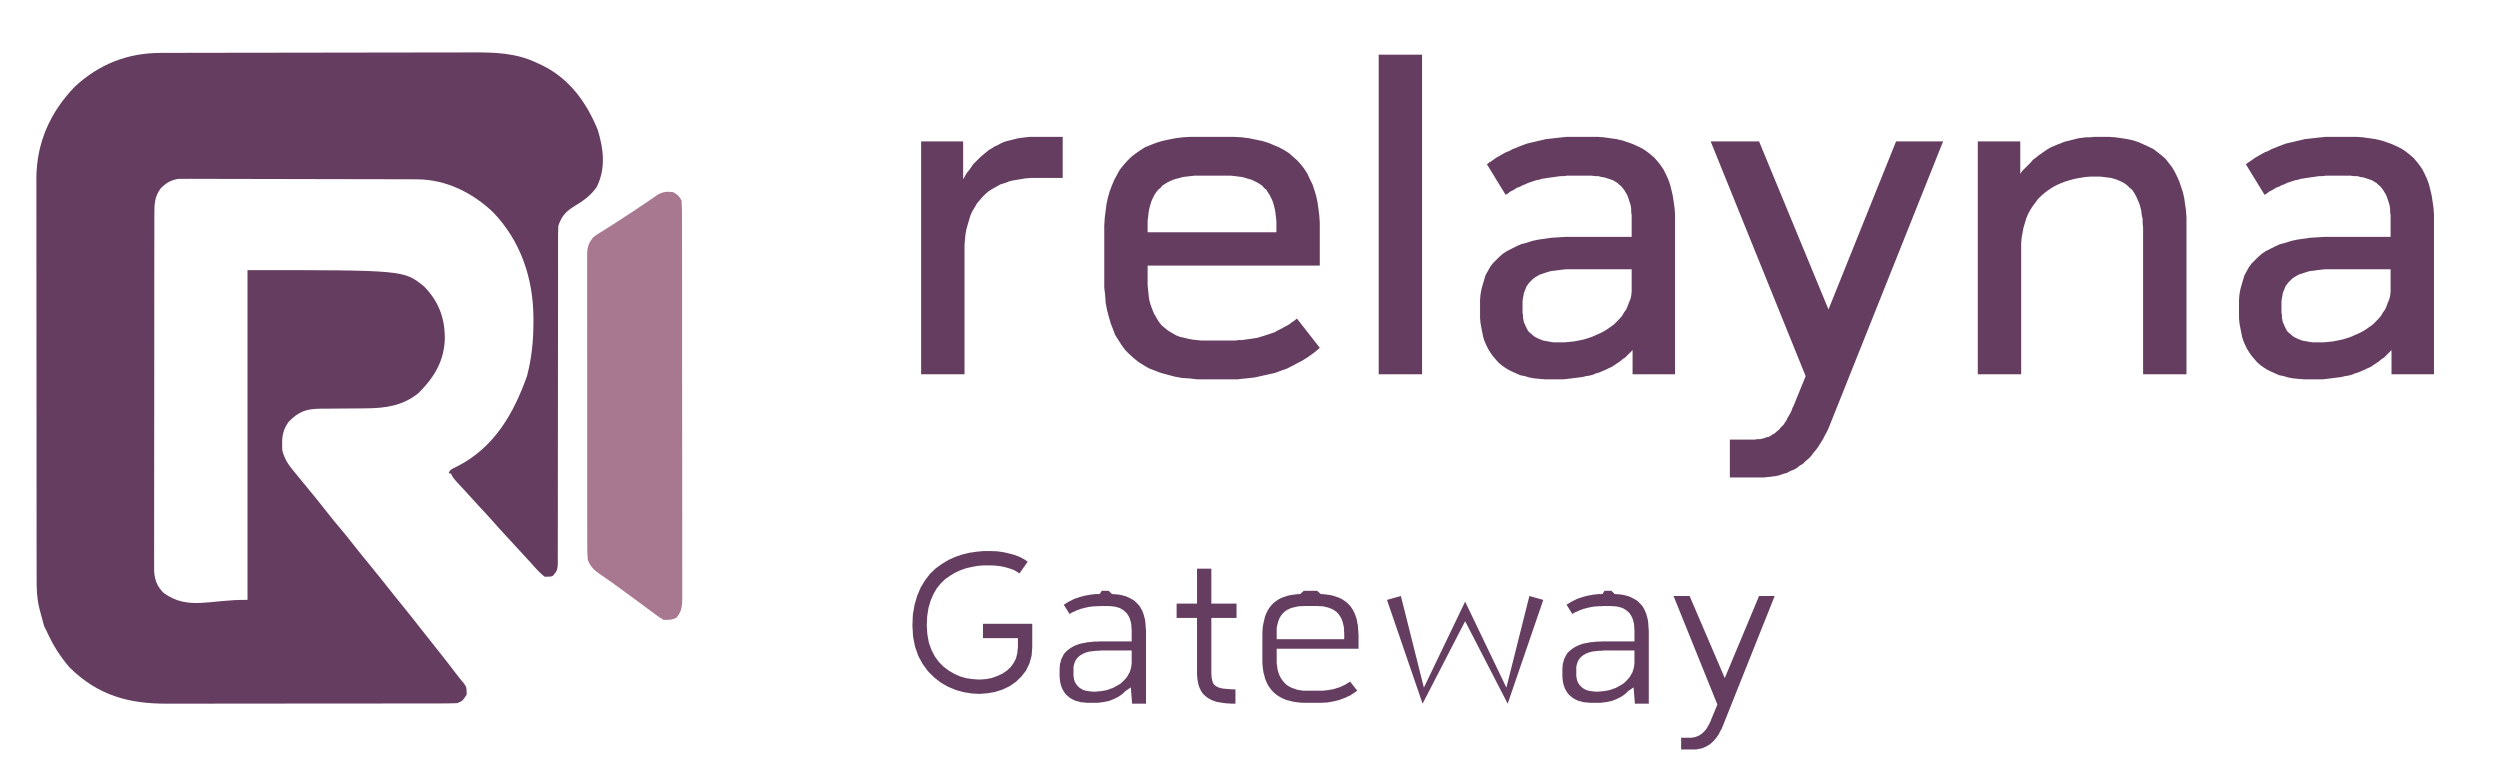
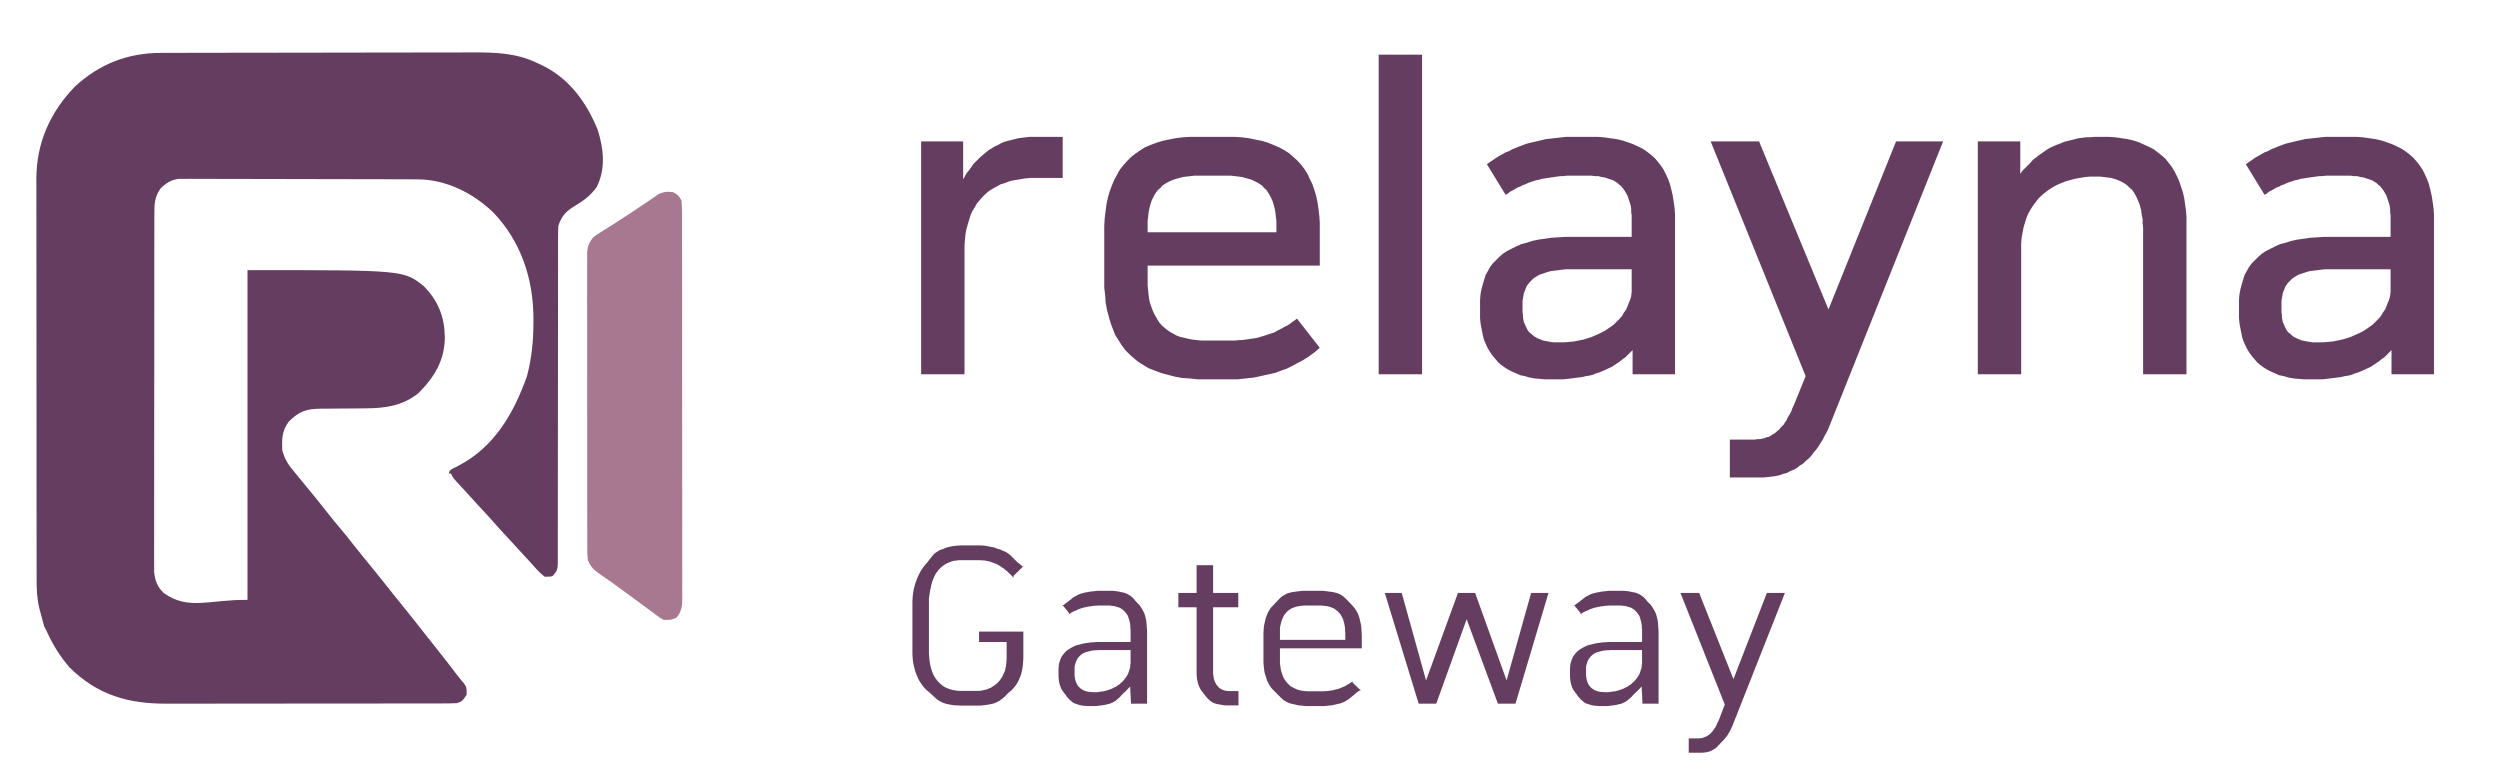
<svg xmlns="http://www.w3.org/2000/svg" viewBox="0 0 333.962 104" role="img" aria-label="relayna Gateway">
  <g transform="translate(0 2.5) scale(1.5)">
    <g>
      <path id="frame" fill="#653D60" d="M14.313 3.044C14.442 3.043 14.57 3.043 14.703 3.043C15.134 3.041 15.565 3.041 15.996 3.04C16.305 3.039 16.614 3.039 16.923 3.038C17.938 3.035 18.953 3.034 19.968 3.033C20.319 3.032 20.669 3.032 21.019 3.031C22.475 3.029 23.932 3.027 25.389 3.026C27.473 3.025 29.558 3.022 31.642 3.016C33.109 3.013 34.576 3.011 36.044 3.01C36.919 3.01 37.794 3.009 38.67 3.006C39.495 3.003 40.319 3.002 41.144 3.003C41.445 3.003 41.746 3.003 42.047 3.001C44.026 2.991 45.929 3.043 47.751 3.903C47.962 4.001 48.173 4.1 48.39 4.202C50.758 5.404 52.234 7.468 53.223 9.873C53.762 11.591 53.963 13.342 53.135 14.998C52.604 15.745 51.981 16.197 51.205 16.664C50.413 17.147 50.019 17.556 49.722 18.447C49.704 18.856 49.698 19.266 49.698 19.676C49.698 19.802 49.697 19.927 49.697 20.056C49.697 20.477 49.697 20.899 49.698 21.32C49.697 21.621 49.697 21.923 49.697 22.225C49.696 22.875 49.696 23.524 49.696 24.174C49.696 25.201 49.695 26.228 49.693 27.255C49.689 30.175 49.687 33.096 49.686 36.016C49.686 37.629 49.684 39.241 49.681 40.854C49.679 41.875 49.679 42.897 49.68 43.918C49.68 44.553 49.679 45.188 49.677 45.822C49.676 46.117 49.676 46.412 49.677 46.707C49.678 47.109 49.677 47.511 49.675 47.912C49.675 48.137 49.675 48.362 49.675 48.594C49.628 49.13 49.628 49.13 49.252 49.599C49.065 49.693 49.065 49.693 48.502 49.693C48.061 49.34 47.743 48.993 47.376 48.567C46.846 47.986 46.314 47.408 45.781 46.831C44.308 45.236 44.308 45.236 43.875 44.737C43.439 44.242 42.987 43.763 42.537 43.282C42.142 42.859 41.756 42.429 41.371 41.998C41.28 41.901 41.19 41.804 41.096 41.704C40.358 40.911 40.358 40.911 40.151 40.497C40.089 40.497 40.027 40.497 39.963 40.497C40.057 40.216 40.057 40.216 40.372 40.036C40.508 39.97 40.644 39.903 40.784 39.834C44.023 38.158 45.744 35.164 46.93 31.835C47.348 30.239 47.503 28.727 47.505 27.079C47.505 26.916 47.505 26.753 47.505 26.585C47.475 23.078 46.362 19.78 43.904 17.227C42.071 15.486 39.707 14.312 37.155 14.304C36.965 14.303 36.775 14.302 36.579 14.301C36.475 14.301 36.475 14.301 35.95 14.3C35.73 14.299 35.511 14.299 35.285 14.298C34.559 14.295 33.832 14.294 33.105 14.292C32.855 14.292 32.605 14.291 32.354 14.291C31.313 14.289 30.272 14.287 29.231 14.286C27.74 14.284 26.248 14.281 24.757 14.276C23.708 14.273 22.659 14.271 21.61 14.27C20.983 14.27 20.357 14.268 19.73 14.266C19.032 14.263 18.333 14.263 17.634 14.263C17.427 14.262 17.22 14.26 17.006 14.259C16.815 14.259 16.625 14.26 16.429 14.261C16.264 14.261 16.098 14.26 15.928 14.26C15.246 14.347 14.793 14.622 14.312 15.104C13.748 15.882 13.748 16.525 13.747 17.456C13.746 17.594 13.746 17.732 13.745 17.874C13.744 18.336 13.744 18.799 13.745 19.261C13.744 19.593 13.743 19.924 13.742 20.256C13.74 21.156 13.74 22.057 13.74 22.958C13.74 23.709 13.739 24.461 13.739 25.212C13.737 26.985 13.736 28.758 13.737 30.531C13.738 32.361 13.736 34.19 13.732 36.02C13.729 37.59 13.728 39.161 13.728 40.731C13.729 41.669 13.728 42.607 13.726 43.545C13.724 44.428 13.724 45.31 13.726 46.192C13.726 46.516 13.726 46.84 13.724 47.164C13.723 47.606 13.724 48.047 13.726 48.489C13.726 48.737 13.726 48.984 13.726 49.239C13.799 50.046 14.003 50.568 14.576 51.141C16.784 52.73 18.683 51.709 22.041 51.757C22.041 42.065 22.041 32.373 22.041 22.388C35.959 22.388 35.959 22.388 37.752 23.83C39.026 25.122 39.587 26.559 39.617 28.352C39.6 30.434 38.696 31.912 37.266 33.343C35.875 34.468 34.319 34.691 32.59 34.699C32.296 34.702 32.002 34.705 31.709 34.708C31.247 34.711 30.785 34.715 30.323 34.717C29.876 34.72 29.43 34.724 28.983 34.729C28.914 34.729 28.914 34.729 28.566 34.73C27.26 34.745 26.621 34.967 25.701 35.899C25.104 36.728 25.095 37.421 25.138 38.433C25.346 39.206 25.656 39.702 26.17 40.309C26.377 40.561 26.584 40.814 26.791 41.066C26.906 41.204 27.02 41.342 27.137 41.485C27.845 42.343 28.547 43.204 29.231 44.08C29.563 44.505 29.902 44.92 30.252 45.33C30.692 45.846 31.113 46.374 31.53 46.91C32.018 47.531 32.52 48.142 33.02 48.754C33.69 49.576 34.355 50.4 35.008 51.235C35.295 51.6 35.588 51.96 35.882 52.32C36.437 53.002 36.982 53.691 37.524 54.384C38.048 55.054 38.574 55.721 39.107 56.384C39.624 57.029 40.127 57.682 40.626 58.341C40.845 58.627 41.074 58.906 41.306 59.181C41.558 59.545 41.558 59.545 41.558 60.202C41.183 60.765 41.183 60.765 40.714 60.953C40.342 60.971 39.97 60.977 39.598 60.978C39.362 60.978 39.127 60.979 38.884 60.98C38.622 60.98 38.36 60.98 38.098 60.98C37.822 60.98 37.547 60.981 37.272 60.982C36.523 60.983 35.774 60.984 35.025 60.984C34.557 60.984 34.088 60.984 33.62 60.985C31.985 60.987 30.35 60.987 28.715 60.987C27.193 60.987 25.671 60.989 24.149 60.992C22.842 60.995 21.534 60.996 20.226 60.995C19.446 60.995 18.666 60.996 17.885 60.998C17.15 61 16.415 61 15.679 60.998C15.411 60.998 15.142 60.999 14.873 61C11.429 61.013 8.704 60.251 6.184 57.762C5.362 56.8 4.736 55.816 4.213 54.666C4.167 54.573 4.167 54.573 3.932 54.103C3.828 53.745 3.731 53.385 3.639 53.024C3.59 52.835 3.541 52.646 3.491 52.452C3.281 51.582 3.261 50.758 3.262 49.868C3.261 49.712 3.261 49.556 3.261 49.396C3.26 48.871 3.26 48.346 3.26 47.822C3.259 47.446 3.259 47.071 3.258 46.695C3.257 45.674 3.256 44.652 3.256 43.631C3.256 42.992 3.256 42.354 3.255 41.716C3.254 39.719 3.253 37.722 3.252 35.725C3.252 33.42 3.25 31.115 3.248 28.81C3.246 27.028 3.245 25.247 3.245 23.465C3.244 22.401 3.244 21.337 3.242 20.273C3.241 19.272 3.241 18.27 3.241 17.268C3.241 16.901 3.241 16.535 3.24 16.168C3.239 15.665 3.239 15.163 3.24 14.661C3.24 14.517 3.239 14.373 3.238 14.224C3.252 11.052 4.459 8.341 6.653 6.061C8.831 4.039 11.36 3.05 14.313 3.044Z" />
      <path id="leaf" fill="#A87891" d="M59.949 15.444C60.419 15.726 60.419 15.726 60.7 16.195C60.728 16.676 60.739 17.146 60.737 17.628C60.738 17.777 60.738 17.925 60.739 18.078C60.74 18.578 60.74 19.078 60.739 19.578C60.74 19.936 60.741 20.293 60.742 20.651C60.744 21.623 60.744 22.596 60.744 23.569C60.744 24.38 60.745 25.192 60.746 26.003C60.747 27.916 60.748 29.83 60.747 31.744C60.746 33.719 60.748 35.695 60.752 37.671C60.755 39.366 60.756 41.061 60.756 42.755C60.755 43.768 60.756 44.781 60.758 45.794C60.76 46.747 60.76 47.699 60.758 48.651C60.758 49.001 60.758 49.351 60.76 49.701C60.761 50.178 60.76 50.655 60.758 51.132C60.76 51.271 60.761 51.411 60.762 51.554C60.756 52.282 60.723 52.794 60.231 53.352C59.762 53.54 59.762 53.54 59.105 53.54C58.755 53.34 58.755 53.34 58.378 53.059C58.238 52.956 58.098 52.853 57.954 52.747C57.807 52.637 57.661 52.527 57.51 52.414C57.215 52.197 56.919 51.98 56.624 51.763C56.476 51.653 56.328 51.543 56.175 51.431C55.736 51.107 55.295 50.786 54.853 50.467C54.716 50.367 54.578 50.268 54.437 50.165C54.178 49.981 53.917 49.799 53.653 49.622C53.026 49.197 52.613 48.906 52.349 48.191C52.301 47.664 52.301 47.664 52.301 47.045C52.3 46.809 52.298 46.574 52.297 46.332C52.298 46.072 52.298 45.811 52.299 45.551C52.298 45.277 52.297 45.002 52.296 44.728C52.294 43.983 52.295 43.239 52.295 42.494C52.296 41.872 52.295 41.25 52.295 40.629C52.293 39.162 52.293 37.696 52.295 36.229C52.297 34.716 52.295 33.203 52.292 31.689C52.289 30.39 52.289 29.091 52.29 27.792C52.29 27.016 52.29 26.24 52.288 25.464C52.286 24.735 52.287 24.005 52.289 23.276C52.289 23.008 52.289 22.74 52.288 22.472C52.286 22.107 52.288 21.742 52.29 21.376C52.29 21.172 52.29 20.967 52.29 20.756C52.353 20.195 52.473 19.92 52.818 19.479C53.117 19.242 53.117 19.242 53.475 19.027C54.244 18.552 55.001 18.064 55.756 17.567C55.874 17.491 55.991 17.414 56.112 17.335C56.643 16.988 57.171 16.638 57.694 16.278C57.775 16.223 57.775 16.223 58.184 15.943C58.254 15.894 58.254 15.894 58.605 15.648C59.094 15.402 59.408 15.385 59.949 15.444Z" />
    </g>
  </g>
  <path fill="#653D60" d="M123.05 50.0V18.89H128.662V23.953L128.906 23.526L129.15 23.099L129.455 22.733L129.76 22.306L130.004 21.94L130.37 21.574L130.675 21.269L130.98 20.964L131.346 20.659L131.712 20.354L132.078 20.049L132.505 19.805L132.871 19.561L133.298 19.378L133.725 19.134L134.152 18.951L134.579 18.829L135.067 18.707L135.555 18.585L136.043 18.463L136.531 18.402L137.019 18.341L137.568 18.28H138.117H141.96V23.77H138.483H137.69L136.958 23.831L136.226 23.953L135.494 24.075L134.884 24.197L134.274 24.441L133.664 24.624L133.115 24.929L132.566 25.234L132.078 25.539L131.651 25.905L131.224 26.332L130.858 26.759L130.492 27.186L130.187 27.735L129.882 28.223L129.638 28.772L129.455 29.382L129.272 29.992L129.089 30.663L128.967 31.334L128.906 32.005L128.845 32.737V33.53V50.0Z M147.511 31.212V30.175L147.572 29.138L147.694 28.162L147.816 27.247L147.999 26.393L148.243 25.539L148.548 24.746L148.853 24.014L149.219 23.343L149.585 22.672L150.073 22.062L150.561 21.513L151.11 20.964L151.659 20.537L152.269 20.11L152.94 19.683L153.672 19.378L154.465 19.073L155.258 18.829L156.112 18.646L157.027 18.463L158.003 18.341L159.04 18.28H160.077H163.798H164.835L165.872 18.341L166.848 18.463L167.702 18.646L168.617 18.829L169.41 19.073L170.142 19.378L170.874 19.683L171.545 20.049L172.216 20.476L172.765 20.964L173.314 21.452L173.802 22.001L174.229 22.55L174.656 23.221L174.961 23.892L175.327 24.624L175.571 25.356L175.815 26.149L175.998 27.003L176.12 27.857L176.242 28.833L176.303 29.748V30.785V35.482H153.306V37.434V38.105L153.367 38.715L153.428 39.325L153.489 39.874L153.611 40.423L153.794 40.972L153.977 41.46L154.16 41.887L154.404 42.314L154.648 42.741L154.892 43.107L155.197 43.473L155.563 43.778L155.929 44.083L156.295 44.327L156.722 44.571L157.149 44.815L157.637 44.998L158.186 45.12L158.674 45.242L159.284 45.364L159.833 45.425L160.443 45.486H161.114H164.103H164.591H165.018L165.506 45.425H165.933L166.36 45.364L166.787 45.303L167.214 45.242L167.641 45.181L168.007 45.12L168.373 44.998L168.8 44.876L169.166 44.754L169.532 44.632L169.898 44.51L170.264 44.388L170.569 44.205L170.935 44.022L171.301 43.839L171.606 43.656L171.972 43.473L172.277 43.29L172.582 43.046L172.948 42.802L173.253 42.558L176.303 46.462L175.876 46.828L175.51 47.133L175.083 47.438L174.656 47.743L174.168 48.048L173.741 48.292L173.253 48.536L172.826 48.78L172.338 49.024L171.85 49.268L171.301 49.451L170.813 49.634L170.325 49.817L169.776 49.939L169.227 50.061L168.678 50.183L168.129 50.305L167.58 50.427L167.031 50.488L166.482 50.549L165.872 50.61L165.323 50.671H164.713H164.103H161.053H159.955L158.857 50.549L157.881 50.488L156.905 50.305L155.99 50.061L155.075 49.817L154.282 49.512L153.489 49.207L152.757 48.78L152.086 48.353L151.476 47.865L150.866 47.316L150.317 46.767L149.829 46.096L149.402 45.425L148.975 44.754L148.67 43.961L148.365 43.168L148.121 42.314L147.877 41.399L147.694 40.423L147.633 39.447L147.511 38.41V37.312ZM153.306 31.029H170.508V30.053V29.504L170.447 29.016L170.386 28.467L170.325 28.04L170.203 27.552L170.081 27.125L169.959 26.759L169.776 26.393L169.593 26.027L169.349 25.661L169.166 25.356L168.861 25.112L168.617 24.807L168.251 24.563L167.946 24.38L167.58 24.197L167.214 24.014L166.787 23.892L166.36 23.77L165.933 23.648L165.445 23.587L164.957 23.526L164.408 23.465H163.859H160.138H159.589L159.04 23.526L158.491 23.587L158.003 23.648L157.576 23.77L157.088 23.892L156.722 24.014L156.295 24.197L155.929 24.38L155.624 24.563L155.258 24.807L155.014 25.112L154.709 25.356L154.465 25.661L154.221 26.027L154.038 26.393L153.855 26.759L153.733 27.125L153.611 27.552L153.489 28.04L153.428 28.467L153.367 29.016L153.306 29.504V30.053Z M184.172 7.3H189.967V50.0H184.172Z M223.761 50.0H218.088V46.767L217.783 47.072L217.417 47.438L217.112 47.743L216.746 47.987L216.38 48.292L216.014 48.536L215.648 48.78L215.282 49.024L214.855 49.207L214.489 49.39L214.062 49.573L213.635 49.756L213.208 49.878L212.781 50.061L212.293 50.183L211.866 50.244L211.378 50.366L210.89 50.427L210.402 50.488L209.914 50.549L209.426 50.61L208.877 50.671H208.389H207.84H207.108H206.376L205.644 50.61L204.973 50.549L204.302 50.427L203.692 50.244L203.082 50.122L202.533 49.878L201.984 49.634L201.496 49.39L201.008 49.085L200.581 48.78L200.154 48.414L199.788 47.987L199.422 47.56L199.117 47.133L198.812 46.645L198.568 46.157L198.324 45.608L198.141 45.059L198.019 44.449L197.897 43.839L197.775 43.168L197.714 42.497V41.765V40.789V40.057L197.775 39.325L197.897 38.654L198.08 37.983L198.263 37.373L198.446 36.763L198.751 36.214L199.056 35.665L199.422 35.177L199.849 34.75L200.276 34.323L200.764 33.896L201.313 33.53L201.923 33.225L202.533 32.92L203.204 32.615L203.936 32.432L204.668 32.188L205.522 32.005L206.376 31.883L207.23 31.761L208.206 31.7L209.182 31.639H210.219H217.966V29.26V28.772L217.905 28.345V27.918L217.844 27.491L217.722 27.064L217.6 26.698L217.478 26.332L217.356 26.027L217.173 25.722L216.99 25.417L216.807 25.173L216.563 24.868L216.319 24.685L216.075 24.441L215.77 24.258L215.465 24.075L215.099 23.953L214.733 23.831L214.367 23.709L213.94 23.648L213.513 23.526H213.086L212.598 23.465H212.11H210.28H209.792H209.365L208.877 23.526H208.45L208.023 23.587L207.596 23.648L207.169 23.709L206.742 23.77L206.376 23.831L205.949 23.892L205.583 24.014L205.217 24.075L204.851 24.197L204.485 24.319L204.119 24.441L203.753 24.624L203.387 24.746L203.082 24.929L202.716 25.051L202.411 25.234L202.106 25.417L201.74 25.6L201.435 25.844L201.13 26.027L198.629 21.94L199.056 21.635L199.422 21.391L199.849 21.086L200.276 20.842L200.703 20.598L201.13 20.354L201.618 20.171L202.045 19.927L202.533 19.744L202.96 19.561L203.448 19.378L203.936 19.195L204.424 19.073L204.973 18.951L205.461 18.829L206.01 18.707L206.498 18.585L207.047 18.524L207.596 18.463L208.145 18.402L208.694 18.341L209.304 18.28H209.853H210.463H212.415H213.391L214.245 18.341L215.099 18.463L215.953 18.585L216.746 18.768L217.478 19.012L218.149 19.256L218.82 19.561L219.43 19.866L219.979 20.232L220.528 20.659L221.016 21.086L221.443 21.574L221.87 22.123L222.236 22.672L222.541 23.282L222.846 23.953L223.09 24.624L223.273 25.356L223.456 26.149L223.578 26.942L223.7 27.796L223.761 28.65V29.565ZM217.966 35.97H210.341H209.731H209.182L208.633 36.031L208.145 36.092L207.657 36.153L207.169 36.214L206.742 36.336L206.376 36.458L206.01 36.58L205.644 36.702L205.339 36.885L205.034 37.068L204.79 37.251L204.546 37.495L204.302 37.739L204.119 37.983L203.936 38.227L203.814 38.532L203.692 38.837L203.57 39.142L203.509 39.508L203.448 39.813L203.387 40.24V40.606V41.399V41.765L203.448 42.07V42.436L203.509 42.741L203.57 43.046L203.692 43.29L203.814 43.595L203.936 43.839L204.058 44.083L204.18 44.266L204.363 44.449L204.607 44.632L204.79 44.815L205.034 44.998L205.278 45.12L205.522 45.242L205.827 45.364L206.132 45.486L206.437 45.547L206.803 45.608L207.108 45.669L207.535 45.73H207.901H208.328H208.999L209.67 45.669L210.28 45.608L210.89 45.486L211.5 45.364L212.11 45.181L212.659 44.998L213.208 44.754L213.757 44.51L214.245 44.266L214.733 43.961L215.16 43.656L215.587 43.351L215.953 42.985L216.319 42.619L216.685 42.192L216.929 41.765L217.234 41.338L217.417 40.911L217.6 40.423L217.783 39.996L217.905 39.508L217.966 38.959V38.471Z M228.519 18.89H234.985L244.257 41.338L253.285 18.89H259.568L244.562 56.466L244.318 57.076L244.074 57.625L243.769 58.174L243.525 58.662L243.22 59.15L242.915 59.638L242.61 60.065L242.244 60.492L241.939 60.919L241.573 61.285L241.207 61.59L240.841 61.956L240.414 62.2L240.048 62.505L239.621 62.749L239.133 62.932L238.706 63.176L238.218 63.298L237.73 63.481L237.181 63.603L236.693 63.664L236.144 63.725L235.595 63.786H234.985H231.081V58.723H234.07H234.436L234.741 58.662H235.107L235.412 58.601L235.656 58.54L235.961 58.418L236.266 58.357L236.51 58.235L236.754 58.052L236.998 57.93L237.242 57.747L237.425 57.564L237.669 57.381L237.852 57.137L238.035 56.954L238.279 56.71L238.462 56.405L238.645 56.161L238.767 55.856L238.95 55.551L239.133 55.246L239.316 54.88L239.438 54.514L239.621 54.148L241.207 50.244Z M264.204 50.0V18.89H269.877V23.221L270.182 22.794L270.548 22.428L270.914 22.062L271.28 21.696L271.585 21.33L272.012 21.025L272.378 20.72L272.744 20.476L273.171 20.171L273.537 19.927L273.964 19.683L274.391 19.5L274.818 19.317L275.306 19.134L275.733 18.951L276.221 18.829L276.709 18.707L277.197 18.585L277.685 18.463L278.173 18.402L278.661 18.341H279.21L279.759 18.28H280.308H280.796H281.711L282.565 18.341L283.419 18.463L284.212 18.585L285.005 18.768L285.737 19.012L286.408 19.317L287.079 19.622L287.689 19.927L288.238 20.354L288.787 20.781L289.275 21.208L289.702 21.757L290.129 22.306L290.495 22.916L290.8 23.526L291.105 24.197L291.349 24.929L291.593 25.661L291.776 26.454L291.898 27.308L292.02 28.162L292.081 29.077V30.053V50.0H286.286V31.029V30.419L286.225 29.809V29.26L286.103 28.711L286.042 28.162L285.92 27.674L285.798 27.247L285.615 26.82L285.432 26.393L285.249 26.027L285.066 25.722L284.822 25.356L284.517 25.112L284.212 24.807L283.907 24.563L283.602 24.38L283.236 24.197L282.809 24.014L282.443 23.892L282.016 23.77L281.528 23.709L281.04 23.648L280.552 23.587H280.003H279.271L278.539 23.648L277.807 23.77L277.136 23.892L276.465 24.075L275.855 24.258L275.245 24.502L274.696 24.746L274.147 25.051L273.598 25.417L273.11 25.783L272.683 26.149L272.256 26.576L271.89 27.064L271.524 27.552L271.219 28.04L270.914 28.589L270.67 29.199L270.487 29.809L270.304 30.419L270.182 31.09L270.06 31.761L269.999 32.493V33.225V50.0Z M325.143 50.0H319.47V46.767L319.165 47.072L318.799 47.438L318.494 47.743L318.128 47.987L317.762 48.292L317.396 48.536L317.03 48.78L316.664 49.024L316.237 49.207L315.871 49.39L315.444 49.573L315.017 49.756L314.59 49.878L314.163 50.061L313.675 50.183L313.248 50.244L312.76 50.366L312.272 50.427L311.784 50.488L311.296 50.549L310.808 50.61L310.259 50.671H309.771H309.222H308.49H307.758L307.026 50.61L306.355 50.549L305.684 50.427L305.074 50.244L304.464 50.122L303.915 49.878L303.366 49.634L302.878 49.39L302.39 49.085L301.963 48.78L301.536 48.414L301.17 47.987L300.804 47.56L300.499 47.133L300.194 46.645L299.95 46.157L299.706 45.608L299.523 45.059L299.401 44.449L299.279 43.839L299.157 43.168L299.096 42.497V41.765V40.789V40.057L299.157 39.325L299.279 38.654L299.462 37.983L299.645 37.373L299.828 36.763L300.133 36.214L300.438 35.665L300.804 35.177L301.231 34.75L301.658 34.323L302.146 33.896L302.695 33.53L303.305 33.225L303.915 32.92L304.586 32.615L305.318 32.432L306.05 32.188L306.904 32.005L307.758 31.883L308.612 31.761L309.588 31.7L310.564 31.639H311.601H319.348V29.26V28.772L319.287 28.345V27.918L319.226 27.491L319.104 27.064L318.982 26.698L318.86 26.332L318.738 26.027L318.555 25.722L318.372 25.417L318.189 25.173L317.945 24.868L317.701 24.685L317.457 24.441L317.152 24.258L316.847 24.075L316.481 23.953L316.115 23.831L315.749 23.709L315.322 23.648L314.895 23.526H314.468L313.98 23.465H313.492H311.662H311.174H310.747L310.259 23.526H309.832L309.405 23.587L308.978 23.648L308.551 23.709L308.124 23.77L307.758 23.831L307.331 23.892L306.965 24.014L306.599 24.075L306.233 24.197L305.867 24.319L305.501 24.441L305.135 24.624L304.769 24.746L304.464 24.929L304.098 25.051L303.793 25.234L303.488 25.417L303.122 25.6L302.817 25.844L302.512 26.027L300.011 21.94L300.438 21.635L300.804 21.391L301.231 21.086L301.658 20.842L302.085 20.598L302.512 20.354L303 20.171L303.427 19.927L303.915 19.744L304.342 19.561L304.83 19.378L305.318 19.195L305.806 19.073L306.355 18.951L306.843 18.829L307.392 18.707L307.88 18.585L308.429 18.524L308.978 18.463L309.527 18.402L310.076 18.341L310.686 18.28H311.235H311.845H313.797H314.773L315.627 18.341L316.481 18.463L317.335 18.585L318.128 18.768L318.86 19.012L319.531 19.256L320.202 19.561L320.812 19.866L321.361 20.232L321.91 20.659L322.398 21.086L322.825 21.574L323.252 22.123L323.618 22.672L323.923 23.282L324.228 23.953L324.472 24.624L324.655 25.356L324.838 26.149L324.96 26.942L325.082 27.796L325.143 28.65V29.565ZM319.348 35.97H311.723H311.113H310.564L310.015 36.031L309.527 36.092L309.039 36.153L308.551 36.214L308.124 36.336L307.758 36.458L307.392 36.58L307.026 36.702L306.721 36.885L306.416 37.068L306.172 37.251L305.928 37.495L305.684 37.739L305.501 37.983L305.318 38.227L305.196 38.532L305.074 38.837L304.952 39.142L304.891 39.508L304.83 39.813L304.769 40.24V40.606V41.399V41.765L304.83 42.07V42.436L304.891 42.741L304.952 43.046L305.074 43.29L305.196 43.595L305.318 43.839L305.44 44.083L305.562 44.266L305.745 44.449L305.989 44.632L306.172 44.815L306.416 44.998L306.66 45.12L306.904 45.242L307.209 45.364L307.514 45.486L307.819 45.547L308.185 45.608L308.49 45.669L308.917 45.73H309.283H309.71H310.381L311.052 45.669L311.662 45.608L312.272 45.486L312.882 45.364L313.492 45.181L314.041 44.998L314.59 44.754L315.139 44.51L315.627 44.266L316.115 43.961L316.542 43.656L316.969 43.351L317.335 42.985L317.701 42.619L318.067 42.192L318.311 41.765L318.616 41.338L318.799 40.911L318.982 40.423L319.165 39.996L319.287 39.508L319.348 38.959V38.471Z" />
-   <path fill="#653D60" d="M136.182 76.6 135.834 76.368 135.428 76.136 134.935 75.962 134.355 75.788 133.688 75.643 132.963 75.556 132.238 75.527H131.455L130.643 75.585L129.86 75.73L129.077 75.904L128.323 76.165L127.569 76.513L126.902 76.919L126.235 77.383L125.655 77.963L125.133 78.601L124.698 79.355L124.321 80.225L124.031 81.211L123.857 82.313L123.799 83.56L123.886 84.778L124.089 85.88L124.437 86.837L124.872 87.678L125.423 88.432L126.061 89.07L126.757 89.592L127.511 90.027L128.294 90.375L129.135 90.607L129.976 90.723L130.846 90.781L131.658 90.723L132.47 90.578L133.195 90.317L133.891 89.998L134.5 89.592L134.993 89.128L135.399 88.577L135.718 87.968L135.892 87.272L135.979 86.431V85.242H131.31V83.328H137.893V86.489L137.806 87.591L137.516 88.635L137.052 89.592L136.414 90.404L135.689 91.1L134.848 91.68L133.92 92.115L132.934 92.434L131.919 92.608L130.846 92.695L129.802 92.637L128.729 92.463L127.685 92.173L126.641 91.738L125.684 91.187L124.785 90.491L123.973 89.679L123.248 88.693L122.668 87.62L122.233 86.373L121.972 85.039L121.885 83.56L121.943 82.11L122.175 80.776L122.523 79.587L122.987 78.485L123.567 77.528L124.234 76.658L124.988 75.933L125.829 75.324L126.699 74.802L127.598 74.396L128.526 74.077L129.483 73.845L130.44 73.7L131.368 73.613H132.267L133.166 73.642L134.007 73.758L134.79 73.932L135.544 74.135L136.211 74.396L136.82 74.715L137.284 75.034Z M153.089 94.0H151.233L151.059 91.825L150.334 92.318L150.189 92.463L150.044 92.608L149.899 92.724L149.754 92.84L149.58 92.956L149.406 93.072L149.232 93.159L149.087 93.246L148.884 93.333L148.71 93.42L148.536 93.478L148.333 93.565L148.159 93.623L147.956 93.681L147.753 93.71L147.521 93.768L147.318 93.797L147.086 93.826L146.883 93.855L146.651 93.884H146.419H146.158H145.926H145.578H145.259L144.94 93.855L144.621 93.826L144.331 93.797L144.07 93.71L143.809 93.652L143.548 93.565L143.316 93.449L143.113 93.333L142.91 93.217L142.736 93.072L142.562 92.927L142.388 92.753L142.243 92.579L142.127 92.405L142.011 92.202L141.895 91.999L141.808 91.767L141.721 91.506L141.663 91.274L141.605 90.984L141.576 90.694L141.547 90.404V90.085V89.621V89.273L141.576 88.983L141.605 88.664L141.692 88.403L141.75 88.113L141.866 87.881L141.982 87.649L142.098 87.417L142.243 87.214L142.417 87.04L142.62 86.866L142.823 86.692L143.055 86.547L143.287 86.402L143.577 86.257L143.867 86.141L144.186 86.025L144.534 85.938L144.882 85.88L145.288 85.793L145.694 85.764L146.129 85.706H146.564L147.057 85.677H151.175V84.14L151.146 83.908V83.647L151.117 83.444L151.088 83.212L151.03 83.009L150.972 82.806L150.914 82.603L150.827 82.429L150.74 82.255L150.624 82.081L150.508 81.907L150.363 81.762L150.218 81.646L150.073 81.501L149.899 81.414L149.725 81.298L149.551 81.211L149.348 81.153L149.145 81.095L148.913 81.037L148.681 81.008L148.449 80.979H148.217L147.956 80.95H147.086L146.854 80.979H146.622H146.39L146.187 81.008H145.955L145.752 81.037L145.549 81.066L145.346 81.095L145.143 81.153L144.94 81.182L144.737 81.24L144.563 81.298L144.36 81.327L144.186 81.414L144.012 81.472L143.838 81.53L143.664 81.617L143.49 81.704L143.316 81.762L143.142 81.849L142.968 81.965L142.823 82.052L142.649 82.139L142.881 82.023L142.098 80.776L141.982 80.863L142.156 80.747L142.359 80.631L142.533 80.515L142.736 80.399L142.939 80.283L143.142 80.196L143.345 80.08L143.548 79.993L143.78 79.906L143.983 79.848L144.215 79.761L144.418 79.703L144.65 79.645L144.882 79.587L145.114 79.529L145.375 79.5L145.607 79.442L145.868 79.413L146.129 79.384L146.361 79.355H146.622H146.912L147.173 78.92H148.101L148.536 79.355L148.942 79.384L149.319 79.413L149.696 79.471L150.044 79.558L150.363 79.645L150.653 79.761L150.943 79.906L151.204 80.051L151.465 80.196L151.668 80.37L151.871 80.573L152.074 80.776L152.248 80.979L152.393 81.24L152.538 81.501L152.654 81.762L152.77 82.081L152.857 82.4L152.944 82.719L153.002 83.096L153.031 83.473L153.06 83.879L153.089 84.285ZM151.175 86.895H147.115L146.825 86.924H146.535L146.274 86.953L146.013 86.982L145.781 87.011L145.52 87.04L145.317 87.098L145.085 87.156L144.911 87.243L144.708 87.301L144.534 87.417L144.36 87.504L144.215 87.62L144.07 87.736L143.925 87.881L143.809 88.026L143.693 88.2L143.606 88.374L143.548 88.548L143.49 88.722L143.432 88.925L143.403 89.128V89.331V89.534V89.911V90.114V90.288L143.432 90.462L143.461 90.636L143.49 90.81L143.548 90.955L143.606 91.129L143.693 91.274L143.78 91.419L143.867 91.535L143.983 91.651L144.099 91.767L144.215 91.883L144.36 91.97L144.505 92.057L144.65 92.144L144.824 92.202L144.998 92.26L145.172 92.289L145.346 92.318L145.549 92.347L145.752 92.376H145.955L146.158 92.405L146.506 92.376L146.825 92.347L147.144 92.318L147.463 92.26L147.782 92.202L148.072 92.115L148.362 91.999L148.652 91.912L148.913 91.767L149.174 91.622L149.435 91.477L149.667 91.332L149.87 91.158L150.073 90.955L150.276 90.752L150.45 90.549L150.624 90.317L150.74 90.085L150.885 89.853L150.972 89.592L151.059 89.331L151.117 89.07L151.146 88.809L151.175 88.519Z M161.818 75.962V89.708V89.998L161.847 90.259V90.491L161.905 90.723L161.934 90.897L161.992 91.071L162.021 91.187L162.079 91.303L162.137 91.39L162.224 91.477L162.311 91.564L162.398 91.622L162.514 91.709L162.659 91.767L162.833 91.854L163.036 91.912L163.297 91.97L163.558 91.999L163.877 92.028L164.225 92.057L164.602 92.086H165.037V94.0H164.573L164.109 93.971L163.703 93.942L163.297 93.884L162.92 93.826L162.572 93.768L162.224 93.652L161.905 93.536L161.615 93.391L161.325 93.217L161.064 93.014L160.803 92.782L160.6 92.55L160.426 92.26L160.281 91.97L160.165 91.68L160.078 91.39L160.02 91.071L159.962 90.752L159.933 90.404L159.904 90.056V89.708V75.962ZM157.178 80.631H165.182V82.545H157.178Z M168.633 85.068V84.575L168.662 84.111L168.691 83.676L168.778 83.27L168.865 82.864L168.952 82.487L169.068 82.139L169.213 81.82L169.358 81.53L169.532 81.24L169.735 80.979L169.938 80.747L170.17 80.515L170.431 80.312L170.692 80.138L170.982 79.964L171.301 79.819L171.649 79.703L171.997 79.587L172.374 79.5L172.78 79.442L173.215 79.384L173.679 79.355L174.172 78.92H175.941L176.434 79.355L176.898 79.384L177.333 79.442L177.739 79.5L178.116 79.587L178.464 79.703L178.812 79.819L179.131 79.964L179.421 80.138L179.682 80.312L179.943 80.515L180.146 80.718L180.378 80.95L180.552 81.211L180.726 81.472L180.871 81.762L181.016 82.081L181.132 82.4L181.248 82.777L181.306 83.154L181.393 83.531L181.422 83.966L181.451 84.401L181.48 84.865V86.663H170.547V88.026V88.345V88.664L170.605 88.983L170.634 89.273L170.692 89.563L170.779 89.824L170.866 90.085L170.982 90.346L171.098 90.578L171.243 90.781L171.388 90.984L171.562 91.187L171.736 91.361L171.939 91.535L172.171 91.68L172.374 91.796L172.635 91.912L172.896 91.999L173.157 92.086L173.418 92.173L173.708 92.202L174.027 92.26H174.346H174.665H176.086H176.318H176.55H176.782L176.985 92.231L177.217 92.202H177.42L177.623 92.144L177.826 92.115L178.029 92.086L178.232 92.028L178.435 91.97L178.609 91.912L178.812 91.854L178.986 91.796L179.16 91.709L179.363 91.622L179.537 91.535L179.711 91.448L179.885 91.361L180.03 91.245L180.204 91.158L180.378 91.042L180.523 90.926L180.349 91.042L181.306 92.26L181.422 92.144L181.248 92.318L181.045 92.434L180.871 92.579L180.668 92.695L180.465 92.84L180.262 92.956L180.03 93.043L179.827 93.159L179.595 93.246L179.363 93.333L179.131 93.42L178.899 93.507L178.667 93.565L178.435 93.623L178.174 93.681L177.942 93.739L177.681 93.768L177.42 93.826L177.159 93.855H176.898L176.637 93.884H176.347H176.086H174.636H174.114L173.65 93.855L173.186 93.797L172.751 93.739L172.316 93.623L171.939 93.536L171.562 93.391L171.243 93.246L170.924 93.072L170.605 92.869L170.344 92.666L170.083 92.434L169.851 92.173L169.648 91.912L169.445 91.622L169.271 91.303L169.126 90.984L168.981 90.607L168.894 90.23L168.778 89.824L168.72 89.389L168.662 88.954L168.633 88.461V87.968ZM170.547 85.387H179.566V84.517L179.537 84.227V83.966L179.508 83.705L179.45 83.473L179.392 83.241L179.334 83.009L179.247 82.777L179.16 82.574L179.044 82.371L178.928 82.197L178.812 82.023L178.638 81.849L178.493 81.704L178.319 81.588L178.116 81.443L177.942 81.356L177.71 81.269L177.507 81.182L177.275 81.124L177.043 81.066L176.782 81.008L176.521 80.979H176.26L175.97 80.95H174.201L173.911 80.979H173.65L173.36 81.008L173.128 81.066L172.867 81.124L172.635 81.182L172.403 81.24L172.2 81.356L171.997 81.443L171.794 81.559L171.62 81.704L171.446 81.849L171.301 82.023L171.156 82.197L171.04 82.371L170.924 82.574L170.837 82.777L170.75 83.009L170.692 83.241L170.634 83.473L170.576 83.705L170.547 83.966V84.227V84.517Z M187.135 79.616 190.209 91.854 195.719 80.37 201.229 91.854 204.303 79.616 206.159 80.138 201.403 94.0 195.719 82.98 190.035 94.0 185.279 80.138Z M220.253 94.0H218.397L218.223 91.825L217.498 92.318L217.353 92.463L217.208 92.608L217.063 92.724L216.918 92.84L216.744 92.956L216.57 93.072L216.396 93.159L216.251 93.246L216.048 93.333L215.874 93.42L215.7 93.478L215.497 93.565L215.323 93.623L215.12 93.681L214.917 93.71L214.685 93.768L214.482 93.797L214.25 93.826L214.047 93.855L213.815 93.884H213.583H213.322H213.09H212.742H212.423L212.104 93.855L211.785 93.826L211.495 93.797L211.234 93.71L210.973 93.652L210.712 93.565L210.48 93.449L210.277 93.333L210.074 93.217L209.9 93.072L209.726 92.927L209.552 92.753L209.407 92.579L209.291 92.405L209.175 92.202L209.059 91.999L208.972 91.767L208.885 91.506L208.827 91.274L208.769 90.984L208.74 90.694L208.711 90.404V90.085V89.621V89.273L208.74 88.983L208.769 88.664L208.856 88.403L208.914 88.113L209.03 87.881L209.146 87.649L209.262 87.417L209.407 87.214L209.581 87.04L209.784 86.866L209.987 86.692L210.219 86.547L210.451 86.402L210.741 86.257L211.031 86.141L211.35 86.025L211.698 85.938L212.046 85.88L212.452 85.793L212.858 85.764L213.293 85.706H213.728L214.221 85.677H218.339V84.14L218.31 83.908V83.647L218.281 83.444L218.252 83.212L218.194 83.009L218.136 82.806L218.078 82.603L217.991 82.429L217.904 82.255L217.788 82.081L217.672 81.907L217.527 81.762L217.382 81.646L217.237 81.501L217.063 81.414L216.889 81.298L216.715 81.211L216.512 81.153L216.309 81.095L216.077 81.037L215.845 81.008L215.613 80.979H215.381L215.12 80.95H214.25L214.018 80.979H213.786H213.554L213.351 81.008H213.119L212.916 81.037L212.713 81.066L212.51 81.095L212.307 81.153L212.104 81.182L211.901 81.24L211.727 81.298L211.524 81.327L211.35 81.414L211.176 81.472L211.002 81.53L210.828 81.617L210.654 81.704L210.48 81.762L210.306 81.849L210.132 81.965L209.987 82.052L209.813 82.139L210.045 82.023L209.262 80.776L209.146 80.863L209.32 80.747L209.523 80.631L209.697 80.515L209.9 80.399L210.103 80.283L210.306 80.196L210.509 80.08L210.712 79.993L210.944 79.906L211.147 79.848L211.379 79.761L211.582 79.703L211.814 79.645L212.046 79.587L212.278 79.529L212.539 79.5L212.771 79.442L213.032 79.413L213.293 79.384L213.525 79.355H213.786H214.076L214.337 78.92H215.265L215.7 79.355L216.106 79.384L216.483 79.413L216.86 79.471L217.208 79.558L217.527 79.645L217.817 79.761L218.107 79.906L218.368 80.051L218.629 80.196L218.832 80.37L219.035 80.573L219.238 80.776L219.412 80.979L219.557 81.24L219.702 81.501L219.818 81.762L219.934 82.081L220.021 82.4L220.108 82.719L220.166 83.096L220.195 83.473L220.224 83.879L220.253 84.285ZM218.339 86.895H214.279L213.989 86.924H213.699L213.438 86.953L213.177 86.982L212.945 87.011L212.684 87.04L212.481 87.098L212.249 87.156L212.075 87.243L211.872 87.301L211.698 87.417L211.524 87.504L211.379 87.62L211.234 87.736L211.089 87.881L210.973 88.026L210.857 88.2L210.77 88.374L210.712 88.548L210.654 88.722L210.596 88.925L210.567 89.128V89.331V89.534V89.911V90.114V90.288L210.596 90.462L210.625 90.636L210.654 90.81L210.712 90.955L210.77 91.129L210.857 91.274L210.944 91.419L211.031 91.535L211.147 91.651L211.263 91.767L211.379 91.883L211.524 91.97L211.669 92.057L211.814 92.144L211.988 92.202L212.162 92.26L212.336 92.289L212.51 92.318L212.713 92.347L212.916 92.376H213.119L213.322 92.405L213.67 92.376L213.989 92.347L214.308 92.318L214.627 92.26L214.946 92.202L215.236 92.115L215.526 91.999L215.816 91.912L216.077 91.767L216.338 91.622L216.599 91.477L216.831 91.332L217.034 91.158L217.237 90.955L217.44 90.752L217.614 90.549L217.788 90.317L217.904 90.085L218.049 89.853L218.136 89.592L218.223 89.331L218.281 89.07L218.31 88.809L218.339 88.519Z M223.559 79.616H225.705L230.403 90.578L234.985 79.616H237.073L230.171 96.9L230.055 97.19L229.939 97.451L229.794 97.683L229.678 97.915L229.562 98.147L229.417 98.35L229.272 98.553L229.127 98.727L228.982 98.901L228.837 99.046L228.663 99.22L228.518 99.336L228.344 99.481L228.17 99.568L227.996 99.684L227.793 99.771L227.619 99.858L227.416 99.945L227.184 100.003L226.981 100.032L226.749 100.09L226.517 100.119H226.256H225.995H224.574V98.553H225.56H225.734H225.937L226.111 98.524L226.285 98.495L226.43 98.466L226.604 98.408L226.749 98.35L226.894 98.292L227.039 98.205L227.184 98.118L227.3 98.031L227.445 97.915L227.561 97.799L227.677 97.683L227.793 97.567L227.88 97.422L227.996 97.306L228.083 97.132L228.17 96.987L228.257 96.842L228.344 96.668L228.431 96.494L228.518 96.32L228.576 96.146L229.417 94.116Z" />
+   <path fill="#653D60" d="M136.704 75.643 135.37 76.948 135.399 77.209 135.225 77.006 135.051 76.803 134.877 76.629 134.674 76.455 134.5 76.281 134.297 76.136 134.123 75.962 133.92 75.846 133.717 75.701 133.543 75.585 133.34 75.469 133.137 75.353 132.905 75.266 132.702 75.179 132.499 75.121 132.296 75.034 132.064 74.976 131.861 74.947 131.629 74.889 131.426 74.86H131.194L130.962 74.831H130.73H128.41H128.062L127.714 74.889L127.395 74.918L127.105 75.005L126.815 75.121L126.525 75.237L126.264 75.382L126.003 75.556L125.771 75.73L125.539 75.962L125.336 76.194L125.133 76.455L124.959 76.716L124.814 77.006L124.669 77.325L124.553 77.644L124.437 78.021L124.35 78.427L124.263 78.833L124.205 79.181L124.147 79.558L124.089 79.964V80.399V80.863V86.866V87.272L124.118 87.678L124.147 88.084L124.205 88.461L124.263 88.809L124.35 89.157L124.437 89.476L124.553 89.795L124.669 90.085L124.814 90.375L124.988 90.636L125.162 90.868L125.365 91.1L125.568 91.303L125.8 91.506L126.032 91.68L126.293 91.825L126.554 91.941L126.844 92.057L127.134 92.144L127.453 92.202L127.772 92.26L128.12 92.289H128.468H130.498H130.788L131.078 92.26L131.339 92.202L131.6 92.144L131.861 92.086L132.093 91.97L132.354 91.883L132.557 91.738L132.789 91.593L132.992 91.448L133.195 91.274L133.369 91.1L133.543 90.897L133.688 90.694L133.833 90.491L133.949 90.259L134.065 89.998L134.181 89.766L134.268 89.505L134.326 89.244L134.384 88.954L134.413 88.664L134.442 88.374L134.471 88.084V85.764H130.788V84.372H136.704V87.91L136.675 88.374L136.646 88.838L136.588 89.244L136.501 89.65L136.414 90.056L136.269 90.433L136.124 90.781L135.979 91.1L135.776 91.419L135.573 91.709L135.341 91.97L135.109 92.231L134.819 92.463L134.529 92.724L134.239 93.043L133.891 93.333L133.543 93.594L133.166 93.797L132.76 93.971L132.354 94.058L131.919 94.145L131.455 94.203L130.962 94.261H130.469H128.352L127.83 94.232L127.337 94.203L126.873 94.116L126.409 94.029L125.974 93.884L125.568 93.681L125.162 93.42L124.814 93.101L124.466 92.782L124.147 92.492L123.828 92.231L123.538 91.941L123.277 91.651L123.045 91.303L122.813 90.955L122.639 90.607L122.465 90.201L122.291 89.766L122.175 89.331L122.059 88.867L121.972 88.403L121.914 87.881L121.885 87.359V86.808V80.921V80.37L121.914 79.819L121.972 79.268L122.059 78.746L122.175 78.282L122.291 77.876L122.465 77.412L122.639 76.977L122.842 76.571L123.045 76.194L123.306 75.817L123.567 75.469L123.857 75.15L124.147 74.773L124.466 74.367L124.814 73.961L125.191 73.7L125.568 73.468L126.003 73.323L126.409 73.149L126.873 73.033L127.337 72.946L127.83 72.888L128.352 72.859H130.73H131.049L131.368 72.888L131.687 72.917L131.977 72.975L132.296 73.033L132.586 73.091L132.876 73.149L133.137 73.265L133.427 73.352L133.717 73.439L133.978 73.584L134.239 73.671L134.5 73.816L134.732 73.99L134.993 74.193L135.225 74.425L135.457 74.657L135.689 74.889L135.892 75.092L136.124 75.266L136.327 75.44L136.501 75.585L136.704 75.759Z M153.234 94.0H151.088L150.972 91.709L150.45 92.26L150.305 92.405L150.131 92.55L149.986 92.695L149.812 92.869L149.667 93.043L149.493 93.217L149.319 93.362L149.145 93.507L148.971 93.652L148.768 93.768L148.594 93.855L148.391 93.942L148.188 94.029L147.985 94.058L147.782 94.116L147.55 94.174L147.347 94.203L147.115 94.232L146.883 94.261L146.651 94.29L146.419 94.319H146.187H145.926H145.578H145.23L144.911 94.29L144.592 94.261L144.302 94.203L144.012 94.116L143.751 94.029L143.49 93.942L143.258 93.797L143.055 93.623L142.823 93.42L142.649 93.217L142.446 92.985L142.301 92.753L142.127 92.55L142.011 92.376L141.866 92.173L141.75 91.97L141.663 91.738L141.576 91.506L141.518 91.245L141.46 90.984L141.431 90.694L141.402 90.404V90.085V89.621V89.302L141.431 88.983L141.46 88.693L141.547 88.403L141.634 88.142L141.721 87.91L141.837 87.678L141.982 87.475L142.156 87.272L142.33 87.069L142.533 86.895L142.736 86.75L142.968 86.605L143.229 86.46L143.519 86.315L143.809 86.199L144.157 86.112L144.505 86.025L144.853 85.938L145.259 85.88L145.665 85.822L146.1 85.793L146.564 85.764H147.057H151.03V84.14L151.001 83.879V83.647L150.972 83.415L150.943 83.212L150.885 82.98L150.827 82.777L150.769 82.574L150.711 82.4L150.624 82.197L150.508 82.023L150.392 81.878L150.276 81.733L150.131 81.588L149.986 81.443L149.841 81.356L149.667 81.24L149.493 81.153L149.29 81.095L149.087 81.037L148.884 80.979L148.681 80.95L148.449 80.921L148.217 80.892H147.956H147.086H146.854H146.622L146.419 80.921H146.187L145.984 80.95L145.781 80.979L145.549 81.008L145.375 81.037L145.172 81.066L144.969 81.124L144.795 81.153L144.592 81.211L144.418 81.269L144.244 81.327L144.07 81.385L143.896 81.472L143.722 81.559L143.548 81.617L143.374 81.704L143.2 81.791L143.055 81.878L142.881 81.994L142.736 82.081L142.823 81.907L141.924 80.805L141.895 80.921L142.098 80.805L142.272 80.66L142.475 80.515L142.678 80.37L142.881 80.196L143.084 80.051L143.287 79.877L143.49 79.732L143.722 79.616L143.925 79.5L144.157 79.384L144.389 79.297L144.621 79.239L144.853 79.181L145.085 79.123L145.346 79.094L145.578 79.036L145.839 79.007L146.1 78.978L146.361 78.949L146.622 78.92H146.912H147.173H148.101H148.536L148.942 78.949L149.348 79.007L149.725 79.094L150.073 79.152L150.421 79.268L150.711 79.413L151.001 79.587L151.291 79.819L151.523 80.08L151.755 80.37L151.987 80.602L152.19 80.805L152.364 81.037L152.509 81.269L152.654 81.53L152.799 81.791L152.915 82.081L153.002 82.4L153.089 82.748L153.147 83.096L153.176 83.473L153.205 83.879L153.234 84.285ZM151.03 86.837H147.115H146.825L146.535 86.866H146.274L146.042 86.895L145.781 86.924L145.578 86.982L145.346 87.04L145.143 87.098L144.94 87.156L144.766 87.243L144.592 87.33L144.447 87.446L144.302 87.562L144.157 87.707L144.041 87.852L143.925 87.997L143.838 88.171L143.751 88.345L143.693 88.519L143.635 88.722L143.577 88.896L143.548 89.099V89.331V89.534V89.911V90.114V90.288L143.577 90.462L143.606 90.636L143.635 90.81L143.693 90.984L143.751 91.158L143.809 91.303L143.896 91.448L143.983 91.593L144.07 91.709L144.186 91.825L144.302 91.941L144.447 92.028L144.563 92.115L144.708 92.202L144.882 92.26L145.027 92.318L145.201 92.376L145.375 92.405L145.549 92.434H145.752L145.955 92.463H146.158H146.477L146.825 92.434L147.115 92.376L147.434 92.347L147.753 92.26L148.043 92.173L148.304 92.086L148.594 91.97L148.855 91.825L149.116 91.709L149.348 91.535L149.58 91.39L149.783 91.187L149.986 91.013L150.16 90.81L150.334 90.578L150.479 90.375L150.624 90.143L150.74 89.882L150.827 89.621L150.914 89.36L150.972 89.099L151.001 88.809L151.03 88.519Z M159.846 75.498H162.05V79.21H165.414V81.124H162.05V89.592V89.795V89.998L162.079 90.172L162.108 90.375L162.137 90.549L162.166 90.723L162.224 90.897L162.282 91.042L162.34 91.187L162.427 91.332L162.514 91.477L162.601 91.593L162.717 91.709L162.804 91.825L162.92 91.912L163.036 91.999L163.181 92.086L163.326 92.144L163.442 92.202L163.587 92.231L163.761 92.289H163.906L164.051 92.318H164.225H165.443V94.232H164.167H163.79L163.442 94.203L163.123 94.145L162.804 94.087L162.485 94.029L162.224 93.942L161.963 93.826L161.702 93.652L161.47 93.449L161.267 93.246L161.064 92.985L160.89 92.782L160.716 92.55L160.571 92.376L160.426 92.173L160.31 91.97L160.194 91.738L160.107 91.506L160.02 91.245L159.962 90.984L159.904 90.694L159.875 90.375L159.846 90.056V89.708V81.124H157.41V79.21H159.846Z M168.778 85.068V84.575L168.807 84.111L168.836 83.676L168.923 83.27L169.01 82.893L169.097 82.516L169.242 82.168L169.358 81.849L169.532 81.559L169.706 81.269L169.909 81.037L170.141 80.805L170.373 80.544L170.634 80.283L170.895 79.993L171.214 79.703L171.533 79.5L171.881 79.297L172.258 79.181L172.635 79.094L173.07 79.036L173.505 78.978L173.969 78.92H174.462H176.231H176.724L177.188 78.978L177.623 79.036L178.058 79.094L178.435 79.181L178.812 79.297L179.16 79.471L179.479 79.703L179.769 79.964L180.059 80.254L180.32 80.544L180.552 80.776L180.755 81.008L180.958 81.24L181.132 81.501L181.306 81.791L181.451 82.11L181.567 82.429L181.654 82.777L181.741 83.154L181.828 83.56L181.857 83.966L181.886 84.401L181.915 84.865V86.605H170.982V88.026V88.345V88.693L171.04 88.983L171.069 89.273L171.127 89.563L171.214 89.853L171.301 90.114L171.388 90.375L171.504 90.607L171.649 90.839L171.794 91.042L171.968 91.245L172.142 91.419L172.316 91.593L172.519 91.738L172.751 91.854L172.983 91.97L173.215 92.086L173.476 92.173L173.737 92.231L174.027 92.289L174.317 92.318L174.636 92.347H174.955H176.376H176.608H176.84L177.043 92.318H177.275L177.478 92.289L177.681 92.26L177.884 92.231L178.087 92.202L178.29 92.144L178.493 92.086L178.667 92.057L178.87 91.999L179.044 91.912L179.218 91.854L179.392 91.767L179.566 91.709L179.74 91.622L179.914 91.506L180.088 91.419L180.262 91.303L180.407 91.216L180.581 91.1L180.726 90.984L180.668 91.158L181.799 92.26V92.115L181.625 92.26L181.422 92.376L181.219 92.521L181.016 92.695L180.813 92.869L180.61 93.043L180.378 93.217L180.175 93.391L179.943 93.536L179.711 93.681L179.479 93.797L179.247 93.884L179.015 93.971L178.754 94.029L178.493 94.087L178.261 94.145L178.0 94.203L177.739 94.232L177.478 94.261L177.188 94.29L176.927 94.319H176.666H176.376H174.926H174.404L173.911 94.261L173.447 94.232L173.012 94.116L172.577 94.029L172.171 93.913L171.823 93.739L171.446 93.507L171.127 93.217L170.837 92.927L170.547 92.637L170.286 92.376L170.054 92.144L169.822 91.883L169.619 91.593L169.445 91.274L169.271 90.955L169.155 90.578L169.039 90.201L168.923 89.824L168.865 89.389L168.807 88.925L168.778 88.461V87.968ZM170.982 85.474H179.711V84.517L179.682 84.227V83.966L179.653 83.705L179.595 83.444L179.566 83.212L179.479 82.98L179.421 82.748L179.334 82.545L179.218 82.342L179.102 82.139L178.986 81.965L178.841 81.82L178.696 81.646L178.522 81.53L178.348 81.385L178.145 81.269L177.942 81.182L177.739 81.095L177.536 81.037L177.304 80.979L177.043 80.95L176.811 80.921L176.521 80.892H176.26H174.491H174.201L173.94 80.921L173.679 80.95L173.447 80.979L173.186 81.037L172.983 81.095L172.751 81.182L172.548 81.269L172.345 81.385L172.171 81.501L171.997 81.646L171.852 81.791L171.707 81.965L171.562 82.139L171.446 82.342L171.359 82.545L171.272 82.748L171.185 82.98L171.127 83.212L171.069 83.444L171.011 83.705L170.982 83.966V84.227V84.517Z M184.989 79.21H187.251L190.499 90.897L194.762 79.21H197.053L201.258 90.897L204.535 79.21H206.855L202.447 94.0H200.098L195.922 82.719L191.862 94.0H189.513Z M221.558 94.0H219.412L219.296 91.709L218.774 92.26L218.629 92.405L218.455 92.55L218.31 92.695L218.136 92.869L217.991 93.043L217.817 93.217L217.643 93.362L217.469 93.507L217.295 93.652L217.092 93.768L216.918 93.855L216.715 93.942L216.512 94.029L216.309 94.058L216.106 94.116L215.874 94.174L215.671 94.203L215.439 94.232L215.207 94.261L214.975 94.29L214.743 94.319H214.511H214.25H213.902H213.554L213.235 94.29L212.916 94.261L212.626 94.203L212.336 94.116L212.075 94.029L211.814 93.942L211.582 93.797L211.379 93.623L211.147 93.42L210.973 93.217L210.77 92.985L210.625 92.753L210.451 92.55L210.335 92.376L210.19 92.173L210.074 91.97L209.987 91.738L209.9 91.506L209.842 91.245L209.784 90.984L209.755 90.694L209.726 90.404V90.085V89.621V89.302L209.755 88.983L209.784 88.693L209.871 88.403L209.958 88.142L210.045 87.91L210.161 87.678L210.306 87.475L210.48 87.272L210.654 87.069L210.857 86.895L211.06 86.75L211.292 86.605L211.553 86.46L211.843 86.315L212.133 86.199L212.481 86.112L212.829 86.025L213.177 85.938L213.583 85.88L213.989 85.822L214.424 85.793L214.888 85.764H215.381H219.354V84.14L219.325 83.879V83.647L219.296 83.415L219.267 83.212L219.209 82.98L219.151 82.777L219.093 82.574L219.035 82.4L218.948 82.197L218.832 82.023L218.716 81.878L218.6 81.733L218.455 81.588L218.31 81.443L218.165 81.356L217.991 81.24L217.817 81.153L217.614 81.095L217.411 81.037L217.208 80.979L217.005 80.95L216.773 80.921L216.541 80.892H216.28H215.41H215.178H214.946L214.743 80.921H214.511L214.308 80.95L214.105 80.979L213.873 81.008L213.699 81.037L213.496 81.066L213.293 81.124L213.119 81.153L212.916 81.211L212.742 81.269L212.568 81.327L212.394 81.385L212.22 81.472L212.046 81.559L211.872 81.617L211.698 81.704L211.524 81.791L211.379 81.878L211.205 81.994L211.06 82.081L211.147 81.907L210.248 80.805L210.219 80.921L210.422 80.805L210.596 80.66L210.799 80.515L211.002 80.37L211.205 80.196L211.408 80.051L211.611 79.877L211.814 79.732L212.046 79.616L212.249 79.5L212.481 79.384L212.713 79.297L212.945 79.239L213.177 79.181L213.409 79.123L213.67 79.094L213.902 79.036L214.163 79.007L214.424 78.978L214.685 78.949L214.946 78.92H215.236H215.497H216.425H216.86L217.266 78.949L217.672 79.007L218.049 79.094L218.397 79.152L218.745 79.268L219.035 79.413L219.325 79.587L219.615 79.819L219.847 80.08L220.079 80.37L220.311 80.602L220.514 80.805L220.688 81.037L220.833 81.269L220.978 81.53L221.123 81.791L221.239 82.081L221.326 82.4L221.413 82.748L221.471 83.096L221.5 83.473L221.529 83.879L221.558 84.285ZM219.354 86.837H215.439H215.149L214.859 86.866H214.598L214.366 86.895L214.105 86.924L213.902 86.982L213.67 87.04L213.467 87.098L213.264 87.156L213.09 87.243L212.916 87.33L212.771 87.446L212.626 87.562L212.481 87.707L212.365 87.852L212.249 87.997L212.162 88.171L212.075 88.345L212.017 88.519L211.959 88.722L211.901 88.896L211.872 89.099V89.331V89.534V89.911V90.114V90.288L211.901 90.462L211.93 90.636L211.959 90.81L212.017 90.984L212.075 91.158L212.133 91.303L212.22 91.448L212.307 91.593L212.394 91.709L212.51 91.825L212.626 91.941L212.771 92.028L212.887 92.115L213.032 92.202L213.206 92.26L213.351 92.318L213.525 92.376L213.699 92.405L213.873 92.434H214.076L214.279 92.463H214.482H214.801L215.149 92.434L215.439 92.376L215.758 92.347L216.077 92.26L216.367 92.173L216.628 92.086L216.918 91.97L217.179 91.825L217.44 91.709L217.672 91.535L217.904 91.39L218.107 91.187L218.31 91.013L218.484 90.81L218.658 90.578L218.803 90.375L218.948 90.143L219.064 89.882L219.151 89.621L219.238 89.36L219.296 89.099L219.325 88.809L219.354 88.519Z M224.487 79.21H226.981L231.563 90.723L236.029 79.21H238.436L231.447 96.9L231.331 97.161L231.215 97.422L231.099 97.654L230.954 97.886L230.838 98.089L230.693 98.321L230.548 98.495L230.403 98.669L230.258 98.843L230.084 99.017L229.939 99.162L229.765 99.365L229.591 99.539L229.417 99.742L229.214 99.916L229.011 100.061L228.808 100.177L228.605 100.293L228.373 100.38L228.17 100.438L227.909 100.496L227.677 100.525L227.416 100.554H227.155H225.589V98.64H226.72H226.894L227.068 98.611H227.242L227.416 98.582L227.561 98.524L227.706 98.466L227.851 98.408L227.996 98.35L228.141 98.263L228.257 98.176L228.373 98.089L228.518 97.973L228.605 97.857L228.721 97.741L228.837 97.596L228.924 97.48L229.011 97.335L229.127 97.19L229.214 97.016L229.301 96.871L229.359 96.697L229.446 96.523L229.533 96.349L229.62 96.175L230.403 94.116Z" />
</svg>
